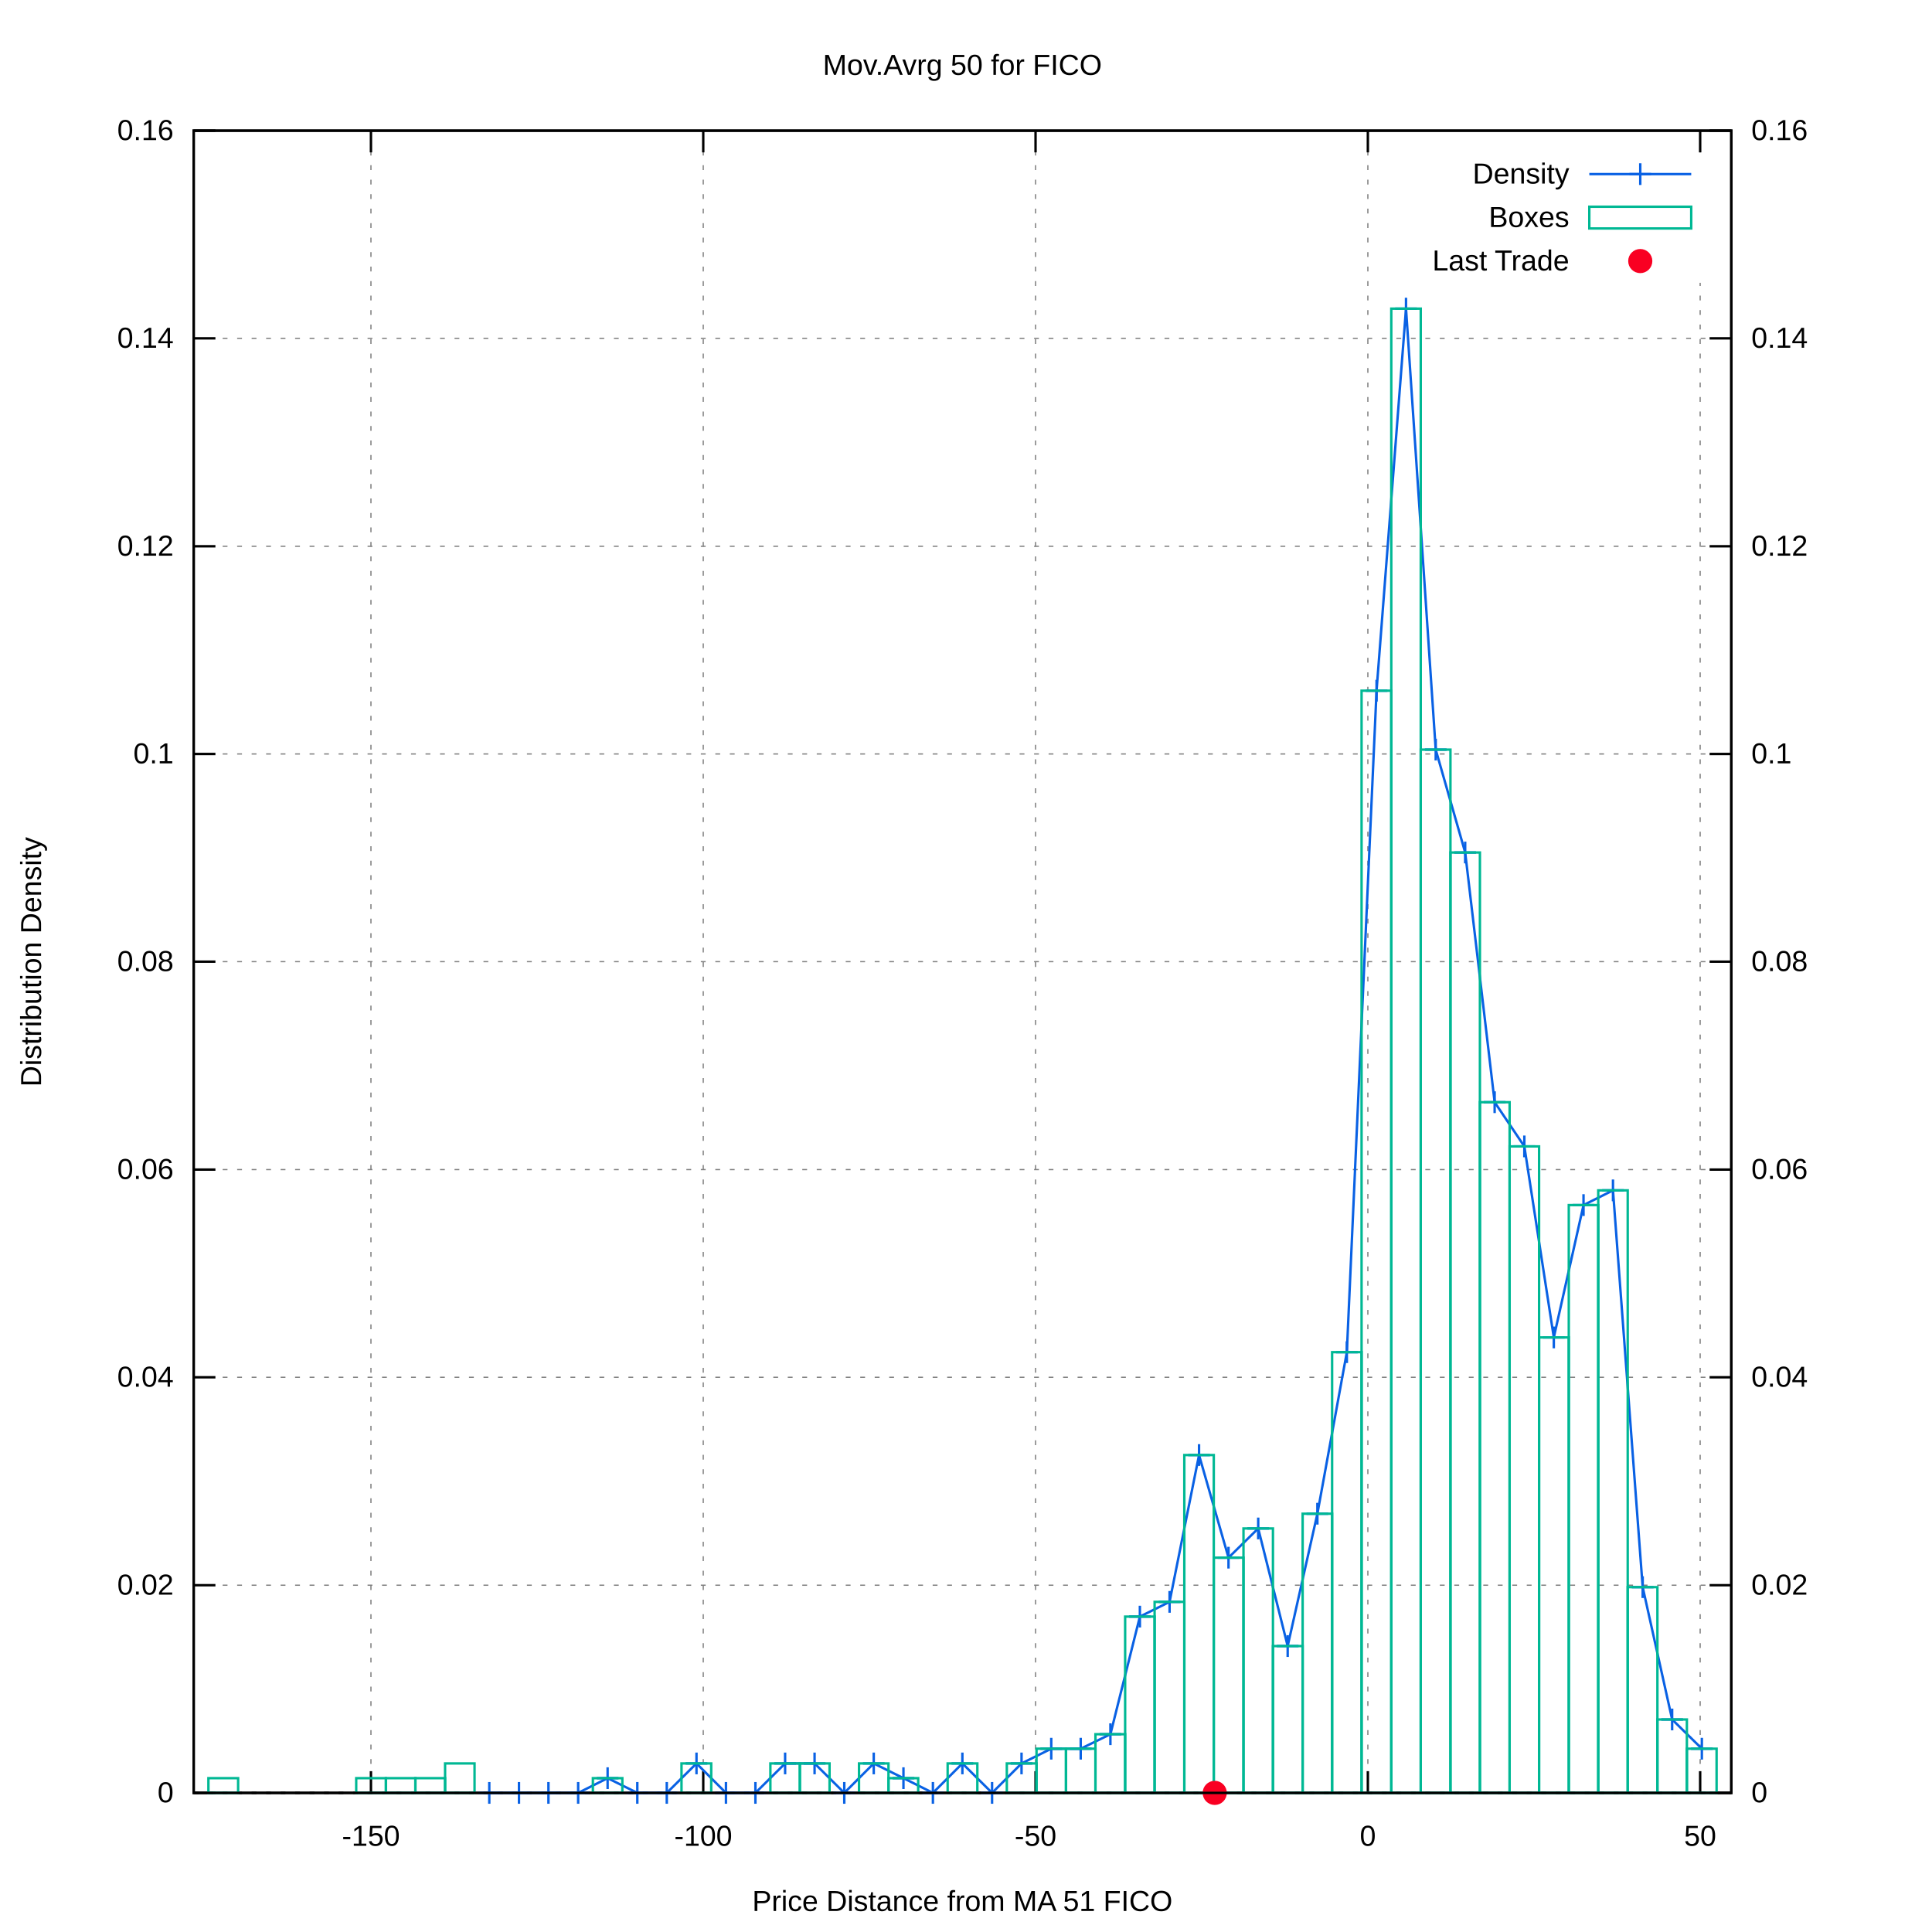
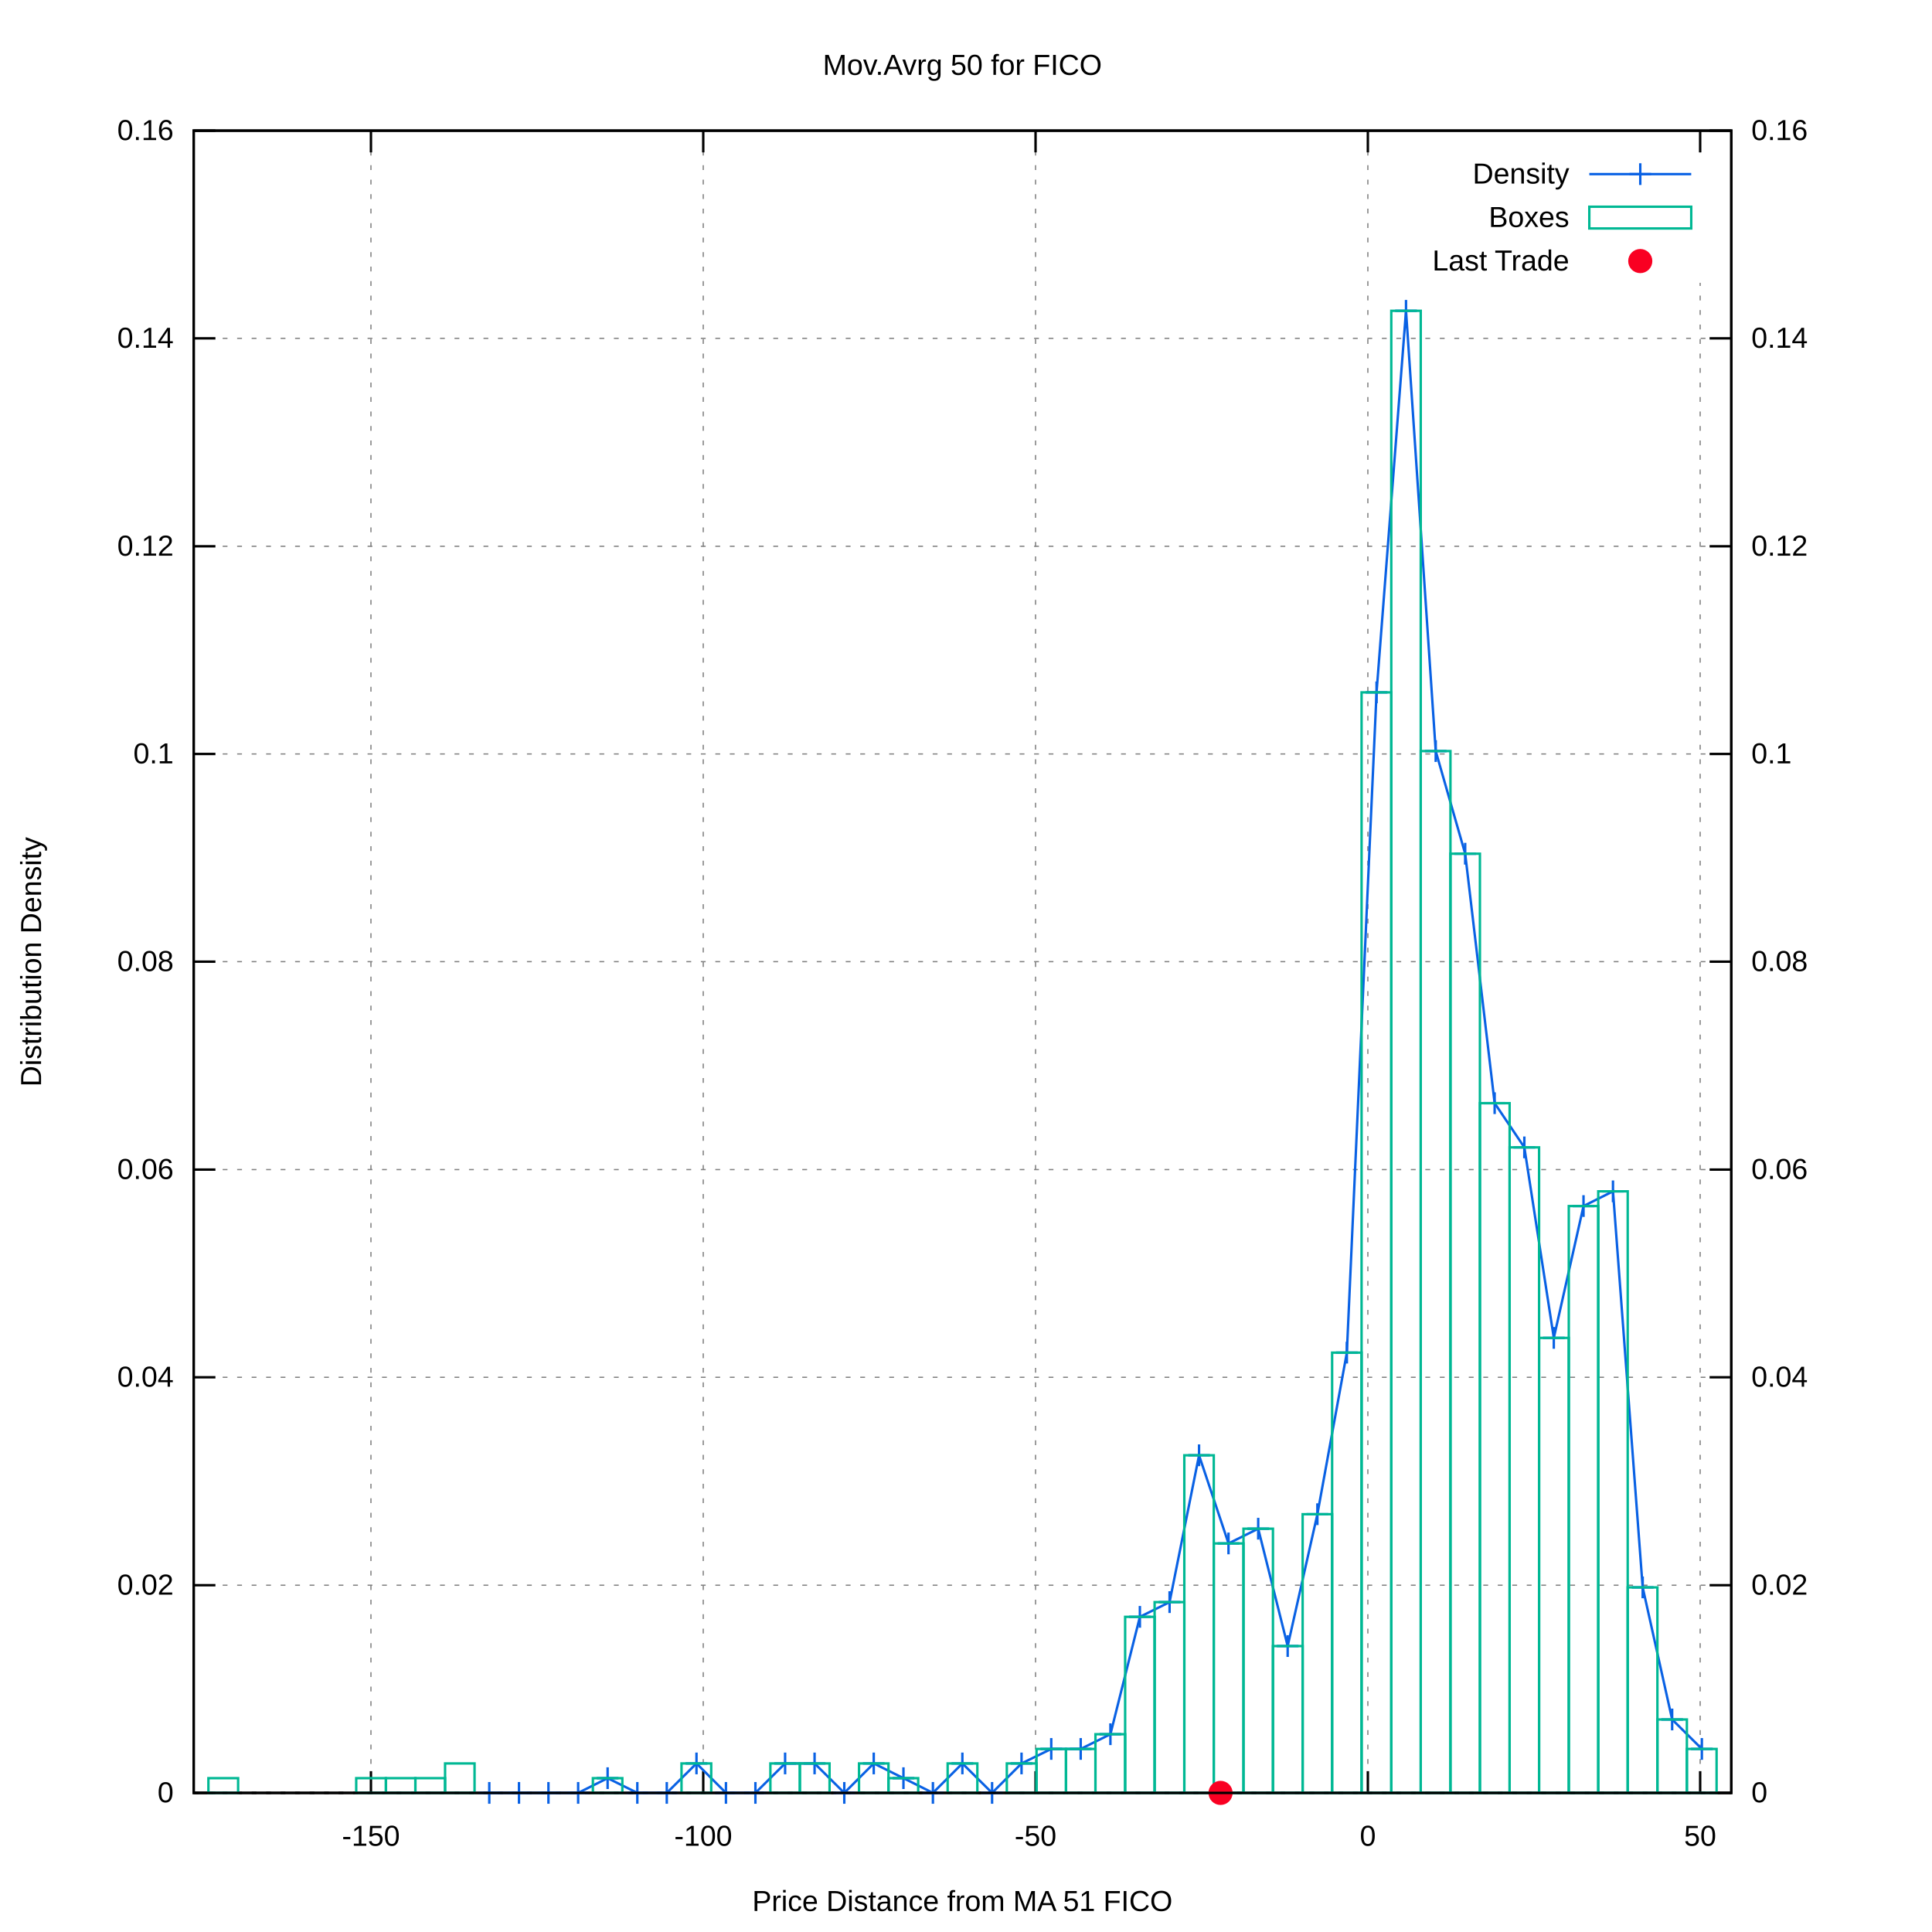
<svg xmlns="http://www.w3.org/2000/svg" xmlns:xlink="http://www.w3.org/1999/xlink" viewBox="0 0 800 800">
  <g id="gnuplot_canvas">
    <rect x="0" y="0" width="800" height="800" fill="#ffffff" />
    <defs>
      <circle id="gpDot" r="0.5" stroke-width="0.5" />
      <path id="gpPt0" stroke-width="0.222" stroke="currentColor" d="M-1,0 h2 M0,-1 v2" />
      <path id="gpPt1" stroke-width="0.222" stroke="currentColor" d="M-1,-1 L1,1 M1,-1 L-1,1" />
      <path id="gpPt2" stroke-width="0.222" stroke="currentColor" d="M-1,0 L1,0 M0,-1 L0,1 M-1,-1 L1,1 M-1,1 L1,-1" />
      <rect id="gpPt3" stroke-width="0.222" stroke="currentColor" x="-1" y="-1" width="2" height="2" />
      <rect id="gpPt4" stroke-width="0.222" stroke="currentColor" fill="currentColor" x="-1" y="-1" width="2" height="2" />
      <circle id="gpPt5" stroke-width="0.222" stroke="currentColor" cx="0" cy="0" r="1" />
      <use xlink:href="#gpPt5" id="gpPt6" fill="currentColor" stroke="none" />
      <path id="gpPt7" stroke-width="0.222" stroke="currentColor" d="M0,-1.33 L-1.33,0.67 L1.33,0.67 z" />
      <use xlink:href="#gpPt7" id="gpPt8" fill="currentColor" stroke="none" />
      <use xlink:href="#gpPt7" id="gpPt9" stroke="currentColor" transform="rotate(180)" />
      <use xlink:href="#gpPt9" id="gpPt10" fill="currentColor" stroke="none" />
      <use xlink:href="#gpPt3" id="gpPt11" stroke="currentColor" transform="rotate(45)" />
      <use xlink:href="#gpPt11" id="gpPt12" fill="currentColor" stroke="none" />
      <path id="gpPt13" stroke-width="0.222" stroke="currentColor" d="M0,1.330 L1.265,0.411 L0.782,-1.067 L-0.782,-1.076 L-1.265,0.411 z" />
      <use xlink:href="#gpPt13" id="gpPt14" fill="currentColor" stroke="none" />
      <filter id="textbox" filterUnits="objectBoundingBox" x="0" y="0" height="1" width="1">
        <feFlood flood-color="#FFFFFF" flood-opacity="1" result="bgnd" />
        <feComposite in="SourceGraphic" in2="bgnd" operator="atop" />
      </filter>
      <filter id="greybox" filterUnits="objectBoundingBox" x="0" y="0" height="1" width="1">
        <feFlood flood-color="lightgrey" flood-opacity="1" result="grey" />
        <feComposite in="SourceGraphic" in2="grey" operator="atop" />
      </filter>
    </defs>
    <g fill="none" color="#FFFFFF" stroke="black" stroke-width="1.00" stroke-linecap="butt" stroke-linejoin="miter">
</g>
    <g fill="none" color="black" stroke="currentColor" stroke-width="1.00" stroke-linecap="butt" stroke-linejoin="miter">
</g>
    <g fill="none" color="black" stroke="black" stroke-width="0.50" stroke-linecap="butt" stroke-linejoin="miter">
</g>
    <g fill="none" color="gray" stroke="currentColor" stroke-width="0.50" stroke-linecap="butt" stroke-linejoin="miter">
      <path stroke="gray" stroke-dasharray="2,4" class="gridline" d="M80.2,742.4 L716.9,742.4  " />
    </g>
    <g fill="none" color="gray" stroke="gray" stroke-width="1.00" stroke-linecap="butt" stroke-linejoin="miter">
</g>
    <g fill="none" color="black" stroke="currentColor" stroke-width="1.00" stroke-linecap="butt" stroke-linejoin="miter">
      <path stroke="black" d="M80.2,742.4 L89.2,742.4  " />
      <g transform="translate(71.9,746.3)" stroke="none" fill="black" font-family="arial" font-size="12.00" text-anchor="end">
        <text>
          <tspan font-family="arial"> 0</tspan>
        </text>
      </g>
    </g>
    <g fill="none" color="black" stroke="currentColor" stroke-width="1.00" stroke-linecap="butt" stroke-linejoin="miter">
</g>
    <g fill="none" color="black" stroke="black" stroke-width="0.50" stroke-linecap="butt" stroke-linejoin="miter">
</g>
    <g fill="none" color="gray" stroke="currentColor" stroke-width="0.50" stroke-linecap="butt" stroke-linejoin="miter">
      <path stroke="gray" stroke-dasharray="2,4" class="gridline" d="M80.2,656.4 L716.9,656.4  " />
    </g>
    <g fill="none" color="gray" stroke="gray" stroke-width="1.00" stroke-linecap="butt" stroke-linejoin="miter">
</g>
    <g fill="none" color="black" stroke="currentColor" stroke-width="1.00" stroke-linecap="butt" stroke-linejoin="miter">
      <path stroke="black" d="M80.2,656.4 L89.2,656.4  " />
      <g transform="translate(71.9,660.3)" stroke="none" fill="black" font-family="arial" font-size="12.00" text-anchor="end">
        <text>
          <tspan font-family="arial"> 0.02</tspan>
        </text>
      </g>
    </g>
    <g fill="none" color="black" stroke="currentColor" stroke-width="1.00" stroke-linecap="butt" stroke-linejoin="miter">
</g>
    <g fill="none" color="black" stroke="black" stroke-width="0.50" stroke-linecap="butt" stroke-linejoin="miter">
</g>
    <g fill="none" color="gray" stroke="currentColor" stroke-width="0.50" stroke-linecap="butt" stroke-linejoin="miter">
      <path stroke="gray" stroke-dasharray="2,4" class="gridline" d="M80.2,570.3 L716.9,570.3  " />
    </g>
    <g fill="none" color="gray" stroke="gray" stroke-width="1.00" stroke-linecap="butt" stroke-linejoin="miter">
</g>
    <g fill="none" color="black" stroke="currentColor" stroke-width="1.00" stroke-linecap="butt" stroke-linejoin="miter">
      <path stroke="black" d="M80.2,570.3 L89.2,570.3  " />
      <g transform="translate(71.9,574.2)" stroke="none" fill="black" font-family="arial" font-size="12.00" text-anchor="end">
        <text>
          <tspan font-family="arial"> 0.04</tspan>
        </text>
      </g>
    </g>
    <g fill="none" color="black" stroke="currentColor" stroke-width="1.00" stroke-linecap="butt" stroke-linejoin="miter">
</g>
    <g fill="none" color="black" stroke="black" stroke-width="0.50" stroke-linecap="butt" stroke-linejoin="miter">
</g>
    <g fill="none" color="gray" stroke="currentColor" stroke-width="0.50" stroke-linecap="butt" stroke-linejoin="miter">
      <path stroke="gray" stroke-dasharray="2,4" class="gridline" d="M80.2,484.3 L716.9,484.3  " />
    </g>
    <g fill="none" color="gray" stroke="gray" stroke-width="1.00" stroke-linecap="butt" stroke-linejoin="miter">
</g>
    <g fill="none" color="black" stroke="currentColor" stroke-width="1.00" stroke-linecap="butt" stroke-linejoin="miter">
      <path stroke="black" d="M80.2,484.3 L89.2,484.3  " />
      <g transform="translate(71.9,488.2)" stroke="none" fill="black" font-family="arial" font-size="12.00" text-anchor="end">
        <text>
          <tspan font-family="arial"> 0.06</tspan>
        </text>
      </g>
    </g>
    <g fill="none" color="black" stroke="currentColor" stroke-width="1.00" stroke-linecap="butt" stroke-linejoin="miter">
</g>
    <g fill="none" color="black" stroke="black" stroke-width="0.50" stroke-linecap="butt" stroke-linejoin="miter">
</g>
    <g fill="none" color="gray" stroke="currentColor" stroke-width="0.50" stroke-linecap="butt" stroke-linejoin="miter">
      <path stroke="gray" stroke-dasharray="2,4" class="gridline" d="M80.2,398.2 L716.9,398.2  " />
    </g>
    <g fill="none" color="gray" stroke="gray" stroke-width="1.00" stroke-linecap="butt" stroke-linejoin="miter">
</g>
    <g fill="none" color="black" stroke="currentColor" stroke-width="1.00" stroke-linecap="butt" stroke-linejoin="miter">
      <path stroke="black" d="M80.2,398.2 L89.2,398.2  " />
      <g transform="translate(71.9,402.1)" stroke="none" fill="black" font-family="arial" font-size="12.00" text-anchor="end">
        <text>
          <tspan font-family="arial"> 0.08</tspan>
        </text>
      </g>
    </g>
    <g fill="none" color="black" stroke="currentColor" stroke-width="1.00" stroke-linecap="butt" stroke-linejoin="miter">
</g>
    <g fill="none" color="black" stroke="black" stroke-width="0.50" stroke-linecap="butt" stroke-linejoin="miter">
</g>
    <g fill="none" color="gray" stroke="currentColor" stroke-width="0.50" stroke-linecap="butt" stroke-linejoin="miter">
      <path stroke="gray" stroke-dasharray="2,4" class="gridline" d="M80.2,312.2 L716.9,312.2  " />
    </g>
    <g fill="none" color="gray" stroke="gray" stroke-width="1.00" stroke-linecap="butt" stroke-linejoin="miter">
</g>
    <g fill="none" color="black" stroke="currentColor" stroke-width="1.00" stroke-linecap="butt" stroke-linejoin="miter">
      <path stroke="black" d="M80.2,312.2 L89.2,312.2  " />
      <g transform="translate(71.9,316.1)" stroke="none" fill="black" font-family="arial" font-size="12.00" text-anchor="end">
        <text>
          <tspan font-family="arial"> 0.1</tspan>
        </text>
      </g>
    </g>
    <g fill="none" color="black" stroke="currentColor" stroke-width="1.00" stroke-linecap="butt" stroke-linejoin="miter">
</g>
    <g fill="none" color="black" stroke="black" stroke-width="0.50" stroke-linecap="butt" stroke-linejoin="miter">
</g>
    <g fill="none" color="gray" stroke="currentColor" stroke-width="0.50" stroke-linecap="butt" stroke-linejoin="miter">
      <path stroke="gray" stroke-dasharray="2,4" class="gridline" d="M80.2,226.2 L716.9,226.2  " />
    </g>
    <g fill="none" color="gray" stroke="gray" stroke-width="1.00" stroke-linecap="butt" stroke-linejoin="miter">
</g>
    <g fill="none" color="black" stroke="currentColor" stroke-width="1.00" stroke-linecap="butt" stroke-linejoin="miter">
      <path stroke="black" d="M80.2,226.2 L89.2,226.2  " />
      <g transform="translate(71.9,230.1)" stroke="none" fill="black" font-family="arial" font-size="12.00" text-anchor="end">
        <text>
          <tspan font-family="arial"> 0.12</tspan>
        </text>
      </g>
    </g>
    <g fill="none" color="black" stroke="currentColor" stroke-width="1.00" stroke-linecap="butt" stroke-linejoin="miter">
</g>
    <g fill="none" color="black" stroke="black" stroke-width="0.50" stroke-linecap="butt" stroke-linejoin="miter">
</g>
    <g fill="none" color="gray" stroke="currentColor" stroke-width="0.50" stroke-linecap="butt" stroke-linejoin="miter">
      <path stroke="gray" stroke-dasharray="2,4" class="gridline" d="M80.2,140.1 L716.9,140.1  " />
    </g>
    <g fill="none" color="gray" stroke="gray" stroke-width="1.00" stroke-linecap="butt" stroke-linejoin="miter">
</g>
    <g fill="none" color="black" stroke="currentColor" stroke-width="1.00" stroke-linecap="butt" stroke-linejoin="miter">
      <path stroke="black" d="M80.2,140.1 L89.2,140.1  " />
      <g transform="translate(71.9,144.0)" stroke="none" fill="black" font-family="arial" font-size="12.00" text-anchor="end">
        <text>
          <tspan font-family="arial"> 0.14</tspan>
        </text>
      </g>
    </g>
    <g fill="none" color="black" stroke="currentColor" stroke-width="1.00" stroke-linecap="butt" stroke-linejoin="miter">
</g>
    <g fill="none" color="black" stroke="black" stroke-width="0.50" stroke-linecap="butt" stroke-linejoin="miter">
</g>
    <g fill="none" color="gray" stroke="currentColor" stroke-width="0.50" stroke-linecap="butt" stroke-linejoin="miter">
      <path stroke="gray" stroke-dasharray="2,4" class="gridline" d="M80.2,54.1 L716.9,54.1  " />
    </g>
    <g fill="none" color="gray" stroke="gray" stroke-width="1.00" stroke-linecap="butt" stroke-linejoin="miter">
</g>
    <g fill="none" color="black" stroke="currentColor" stroke-width="1.00" stroke-linecap="butt" stroke-linejoin="miter">
      <path stroke="black" d="M80.2,54.1 L89.2,54.1  " />
      <g transform="translate(71.9,58.0)" stroke="none" fill="black" font-family="arial" font-size="12.00" text-anchor="end">
        <text>
          <tspan font-family="arial"> 0.16</tspan>
        </text>
      </g>
    </g>
    <g fill="none" color="black" stroke="currentColor" stroke-width="1.00" stroke-linecap="butt" stroke-linejoin="miter">
</g>
    <g fill="none" color="black" stroke="black" stroke-width="0.50" stroke-linecap="butt" stroke-linejoin="miter">
</g>
    <g fill="none" color="gray" stroke="currentColor" stroke-width="0.50" stroke-linecap="butt" stroke-linejoin="miter">
      <path stroke="gray" stroke-dasharray="2,4" class="gridline" d="M153.6,742.4 L153.6,54.1  " />
    </g>
    <g fill="none" color="gray" stroke="gray" stroke-width="1.00" stroke-linecap="butt" stroke-linejoin="miter">
</g>
    <g fill="none" color="black" stroke="currentColor" stroke-width="1.00" stroke-linecap="butt" stroke-linejoin="miter">
      <path stroke="black" d="M153.6,742.4 L153.6,733.4 M153.6,54.1 L153.6,63.1  " />
      <g transform="translate(153.6,764.3)" stroke="none" fill="black" font-family="arial" font-size="12.00" text-anchor="middle">
        <text>
          <tspan font-family="arial">-150</tspan>
        </text>
      </g>
    </g>
    <g fill="none" color="black" stroke="currentColor" stroke-width="1.00" stroke-linecap="butt" stroke-linejoin="miter">
</g>
    <g fill="none" color="black" stroke="black" stroke-width="0.50" stroke-linecap="butt" stroke-linejoin="miter">
</g>
    <g fill="none" color="gray" stroke="currentColor" stroke-width="0.50" stroke-linecap="butt" stroke-linejoin="miter">
      <path stroke="gray" stroke-dasharray="2,4" class="gridline" d="M291.2,742.4 L291.2,54.1  " />
    </g>
    <g fill="none" color="gray" stroke="gray" stroke-width="1.00" stroke-linecap="butt" stroke-linejoin="miter">
</g>
    <g fill="none" color="black" stroke="currentColor" stroke-width="1.00" stroke-linecap="butt" stroke-linejoin="miter">
      <path stroke="black" d="M291.2,742.4 L291.2,733.4 M291.2,54.1 L291.2,63.1  " />
      <g transform="translate(291.2,764.3)" stroke="none" fill="black" font-family="arial" font-size="12.00" text-anchor="middle">
        <text>
          <tspan font-family="arial">-100</tspan>
        </text>
      </g>
    </g>
    <g fill="none" color="black" stroke="currentColor" stroke-width="1.00" stroke-linecap="butt" stroke-linejoin="miter">
</g>
    <g fill="none" color="black" stroke="black" stroke-width="0.50" stroke-linecap="butt" stroke-linejoin="miter">
</g>
    <g fill="none" color="gray" stroke="currentColor" stroke-width="0.50" stroke-linecap="butt" stroke-linejoin="miter">
      <path stroke="gray" stroke-dasharray="2,4" class="gridline" d="M428.8,742.4 L428.8,54.1  " />
    </g>
    <g fill="none" color="gray" stroke="gray" stroke-width="1.00" stroke-linecap="butt" stroke-linejoin="miter">
</g>
    <g fill="none" color="black" stroke="currentColor" stroke-width="1.00" stroke-linecap="butt" stroke-linejoin="miter">
      <path stroke="black" d="M428.8,742.4 L428.8,733.4 M428.8,54.1 L428.8,63.1  " />
      <g transform="translate(428.8,764.3)" stroke="none" fill="black" font-family="arial" font-size="12.00" text-anchor="middle">
        <text>
          <tspan font-family="arial">-50</tspan>
        </text>
      </g>
    </g>
    <g fill="none" color="black" stroke="currentColor" stroke-width="1.00" stroke-linecap="butt" stroke-linejoin="miter">
</g>
    <g fill="none" color="black" stroke="black" stroke-width="0.50" stroke-linecap="butt" stroke-linejoin="miter">
</g>
    <g fill="none" color="gray" stroke="currentColor" stroke-width="0.50" stroke-linecap="butt" stroke-linejoin="miter">
      <path stroke="gray" stroke-dasharray="2,4" class="gridline" d="M566.4,742.4 L566.4,54.1  " />
    </g>
    <g fill="none" color="gray" stroke="gray" stroke-width="1.00" stroke-linecap="butt" stroke-linejoin="miter">
</g>
    <g fill="none" color="black" stroke="currentColor" stroke-width="1.00" stroke-linecap="butt" stroke-linejoin="miter">
      <path stroke="black" d="M566.4,742.4 L566.4,733.4 M566.4,54.1 L566.4,63.1  " />
      <g transform="translate(566.4,764.3)" stroke="none" fill="black" font-family="arial" font-size="12.00" text-anchor="middle">
        <text>
          <tspan font-family="arial"> 0</tspan>
        </text>
      </g>
    </g>
    <g fill="none" color="black" stroke="currentColor" stroke-width="1.00" stroke-linecap="butt" stroke-linejoin="miter">
</g>
    <g fill="none" color="black" stroke="black" stroke-width="0.50" stroke-linecap="butt" stroke-linejoin="miter">
</g>
    <g fill="none" color="gray" stroke="currentColor" stroke-width="0.50" stroke-linecap="butt" stroke-linejoin="miter">
      <path stroke="gray" stroke-dasharray="2,4" class="gridline" d="M704.0,742.4 L704.0,117.1 M704.0,63.1 L704.0,54.1  " />
    </g>
    <g fill="none" color="gray" stroke="gray" stroke-width="1.00" stroke-linecap="butt" stroke-linejoin="miter">
</g>
    <g fill="none" color="black" stroke="currentColor" stroke-width="1.00" stroke-linecap="butt" stroke-linejoin="miter">
      <path stroke="black" d="M704.0,742.4 L704.0,733.4 M704.0,54.1 L704.0,63.1  " />
      <g transform="translate(704.0,764.3)" stroke="none" fill="black" font-family="arial" font-size="12.00" text-anchor="middle">
        <text>
          <tspan font-family="arial"> 50</tspan>
        </text>
      </g>
    </g>
    <g fill="none" color="black" stroke="currentColor" stroke-width="1.00" stroke-linecap="butt" stroke-linejoin="miter">
      <path stroke="black" d="M716.9,742.4 L707.9,742.4  " />
      <g transform="translate(725.2,746.3)" stroke="none" fill="black" font-family="arial" font-size="12.00" text-anchor="start">
        <text>
          <tspan font-family="arial"> 0</tspan>
        </text>
      </g>
    </g>
    <g fill="none" color="black" stroke="currentColor" stroke-width="1.00" stroke-linecap="butt" stroke-linejoin="miter">
      <path stroke="black" d="M716.9,656.4 L707.9,656.4  " />
      <g transform="translate(725.2,660.3)" stroke="none" fill="black" font-family="arial" font-size="12.00" text-anchor="start">
        <text>
          <tspan font-family="arial"> 0.02</tspan>
        </text>
      </g>
    </g>
    <g fill="none" color="black" stroke="currentColor" stroke-width="1.00" stroke-linecap="butt" stroke-linejoin="miter">
      <path stroke="black" d="M716.9,570.3 L707.9,570.3  " />
      <g transform="translate(725.2,574.2)" stroke="none" fill="black" font-family="arial" font-size="12.00" text-anchor="start">
        <text>
          <tspan font-family="arial"> 0.04</tspan>
        </text>
      </g>
    </g>
    <g fill="none" color="black" stroke="currentColor" stroke-width="1.00" stroke-linecap="butt" stroke-linejoin="miter">
      <path stroke="black" d="M716.9,484.3 L707.9,484.3  " />
      <g transform="translate(725.2,488.2)" stroke="none" fill="black" font-family="arial" font-size="12.00" text-anchor="start">
        <text>
          <tspan font-family="arial"> 0.06</tspan>
        </text>
      </g>
    </g>
    <g fill="none" color="black" stroke="currentColor" stroke-width="1.00" stroke-linecap="butt" stroke-linejoin="miter">
      <path stroke="black" d="M716.9,398.2 L707.9,398.2  " />
      <g transform="translate(725.2,402.1)" stroke="none" fill="black" font-family="arial" font-size="12.00" text-anchor="start">
        <text>
          <tspan font-family="arial"> 0.08</tspan>
        </text>
      </g>
    </g>
    <g fill="none" color="black" stroke="currentColor" stroke-width="1.00" stroke-linecap="butt" stroke-linejoin="miter">
      <path stroke="black" d="M716.9,312.2 L707.9,312.2  " />
      <g transform="translate(725.2,316.1)" stroke="none" fill="black" font-family="arial" font-size="12.00" text-anchor="start">
        <text>
          <tspan font-family="arial"> 0.1</tspan>
        </text>
      </g>
    </g>
    <g fill="none" color="black" stroke="currentColor" stroke-width="1.00" stroke-linecap="butt" stroke-linejoin="miter">
      <path stroke="black" d="M716.9,226.2 L707.9,226.2  " />
      <g transform="translate(725.2,230.1)" stroke="none" fill="black" font-family="arial" font-size="12.00" text-anchor="start">
        <text>
          <tspan font-family="arial"> 0.12</tspan>
        </text>
      </g>
    </g>
    <g fill="none" color="black" stroke="currentColor" stroke-width="1.00" stroke-linecap="butt" stroke-linejoin="miter">
      <path stroke="black" d="M716.9,140.1 L707.9,140.1  " />
      <g transform="translate(725.2,144.0)" stroke="none" fill="black" font-family="arial" font-size="12.00" text-anchor="start">
        <text>
          <tspan font-family="arial"> 0.14</tspan>
        </text>
      </g>
    </g>
    <g fill="none" color="black" stroke="currentColor" stroke-width="1.00" stroke-linecap="butt" stroke-linejoin="miter">
      <path stroke="black" d="M716.9,54.1 L707.9,54.1  " />
      <g transform="translate(725.2,58.0)" stroke="none" fill="black" font-family="arial" font-size="12.00" text-anchor="start">
        <text>
          <tspan font-family="arial"> 0.16</tspan>
        </text>
      </g>
    </g>
    <g fill="none" color="black" stroke="currentColor" stroke-width="1.00" stroke-linecap="butt" stroke-linejoin="miter">
</g>
    <g fill="none" color="gray" stroke="currentColor" stroke-width="1.00" stroke-linecap="butt" stroke-linejoin="miter">
      <path stroke="black" stroke-dasharray="2,4" d="M80.2,742.4 L716.9,742.4  " />
    </g>
    <g fill="none" color="black" stroke="currentColor" stroke-width="1.00" stroke-linecap="butt" stroke-linejoin="miter">
      <path stroke="black" d="M80.2,54.1 L80.2,742.4 L716.9,742.4 L716.9,54.1 L80.2,54.1 Z  " />
    </g>
    <g fill="none" color="black" stroke="currentColor" stroke-width="1.00" stroke-linecap="butt" stroke-linejoin="miter">
      <g transform="translate(17.0,398.3) rotate(270)" stroke="none" fill="black" font-family="arial" font-size="12.00" text-anchor="middle">
        <text>
          <tspan font-family="arial">Distribution Density</tspan>
        </text>
      </g>
    </g>
    <g fill="none" color="black" stroke="currentColor" stroke-width="1.00" stroke-linecap="butt" stroke-linejoin="miter">
      <g transform="translate(398.5,791.3)" stroke="none" fill="black" font-family="arial" font-size="12.00" text-anchor="middle">
        <text>
          <tspan font-family="arial">Price Distance from MA 51 FICO</tspan>
        </text>
      </g>
    </g>
    <g fill="none" color="black" stroke="currentColor" stroke-width="1.00" stroke-linecap="butt" stroke-linejoin="miter">
      <g transform="translate(398.5,31.0)" stroke="none" fill="black" font-family="arial" font-size="12.00" text-anchor="middle">
        <text>
          <tspan font-family="arial">Mov.Avrg 50 for FICO </tspan>
        </text>
      </g>
    </g>
    <g id="gnuplot_plot_1">
      <g fill="none" color="black" stroke="currentColor" stroke-width="1.00" stroke-linecap="butt" stroke-linejoin="miter">
        <g transform="translate(649.8,76.0)" stroke="none" fill="black" font-family="arial" font-size="12.00" text-anchor="end">
          <text>
            <tspan font-family="arial">Density</tspan>
          </text>
        </g>
      </g>
      <g fill="none" color="black" stroke="currentColor" stroke-width="1.00" stroke-linecap="butt" stroke-linejoin="miter">
-         <path stroke="rgb(  9,  97, 228)" d="M658.1,72.1 L700.3,72.1 M202.6,742.4 L214.9,742.4 L227.1,742.4 L239.4,742.4 L251.6,736.3 L263.9,742.4   L276.1,742.4 L288.4,730.2 L300.6,742.4 L312.8,742.4 L325.1,730.2 L337.3,730.2 L349.6,742.4 L361.8,730.2   L374.1,736.3 L386.3,742.4 L398.5,730.2 L410.8,742.4 L423.0,730.2 L435.3,724.1 L447.5,724.1 L459.8,718.1   L472.0,669.4 L484.3,663.3 L496.5,602.5 L508.7,645.0 L521.0,632.9 L533.2,681.6 L545.5,626.8 L557.7,559.9   L570.0,286.0 L582.2,127.8 L594.5,310.4 L606.7,353.0 L618.9,456.4 L631.2,474.7 L643.4,553.8 L655.7,499.0   L667.9,492.9 L680.2,657.2 L692.4,712.0 L704.7,724.1  " />
+         <path stroke="rgb(  9,  97, 228)" d="M658.1,72.1 L700.3,72.1 M202.6,742.4 L214.9,742.4 L227.1,742.4 L239.4,742.4 L251.6,736.3 L263.9,742.4   L276.1,742.4 L288.4,730.2 L300.6,742.4 L312.8,742.4 L325.1,730.2 L337.3,730.2 L349.6,742.4 L361.8,730.2   L374.1,736.3 L386.3,742.4 L398.5,730.2 L410.8,742.4 L423.0,730.2 L435.3,724.2 L447.5,724.2 L459.8,718.1   L472.0,669.5 L484.3,663.4 L496.5,602.6 L508.7,639.1 L521.0,633.0 L533.2,681.6 L545.5,627.0 L557.7,560.1   L570.0,286.7 L582.2,128.7 L594.5,311.0 L606.7,353.5 L618.9,456.8 L631.2,475.1 L643.4,554.0 L655.7,499.4   L667.9,493.3 L680.2,657.3 L692.4,712.0 L704.7,724.2  " />
        <use xlink:href="#gpPt0" transform="translate(202.6,742.4) scale(4.50)" color="rgb(  9,  97, 228)" />
        <use xlink:href="#gpPt0" transform="translate(214.9,742.4) scale(4.50)" color="rgb(  9,  97, 228)" />
        <use xlink:href="#gpPt0" transform="translate(227.1,742.4) scale(4.50)" color="rgb(  9,  97, 228)" />
        <use xlink:href="#gpPt0" transform="translate(239.4,742.4) scale(4.50)" color="rgb(  9,  97, 228)" />
        <use xlink:href="#gpPt0" transform="translate(251.6,736.3) scale(4.50)" color="rgb(  9,  97, 228)" />
        <use xlink:href="#gpPt0" transform="translate(263.9,742.4) scale(4.50)" color="rgb(  9,  97, 228)" />
        <use xlink:href="#gpPt0" transform="translate(276.1,742.4) scale(4.50)" color="rgb(  9,  97, 228)" />
        <use xlink:href="#gpPt0" transform="translate(288.4,730.2) scale(4.50)" color="rgb(  9,  97, 228)" />
        <use xlink:href="#gpPt0" transform="translate(300.6,742.4) scale(4.50)" color="rgb(  9,  97, 228)" />
        <use xlink:href="#gpPt0" transform="translate(312.8,742.4) scale(4.50)" color="rgb(  9,  97, 228)" />
        <use xlink:href="#gpPt0" transform="translate(325.1,730.2) scale(4.50)" color="rgb(  9,  97, 228)" />
        <use xlink:href="#gpPt0" transform="translate(337.3,730.2) scale(4.50)" color="rgb(  9,  97, 228)" />
        <use xlink:href="#gpPt0" transform="translate(349.6,742.4) scale(4.50)" color="rgb(  9,  97, 228)" />
        <use xlink:href="#gpPt0" transform="translate(361.8,730.2) scale(4.50)" color="rgb(  9,  97, 228)" />
        <use xlink:href="#gpPt0" transform="translate(374.1,736.3) scale(4.50)" color="rgb(  9,  97, 228)" />
        <use xlink:href="#gpPt0" transform="translate(386.3,742.4) scale(4.50)" color="rgb(  9,  97, 228)" />
        <use xlink:href="#gpPt0" transform="translate(398.5,730.2) scale(4.50)" color="rgb(  9,  97, 228)" />
        <use xlink:href="#gpPt0" transform="translate(410.8,742.4) scale(4.50)" color="rgb(  9,  97, 228)" />
        <use xlink:href="#gpPt0" transform="translate(423.0,730.2) scale(4.50)" color="rgb(  9,  97, 228)" />
-         <use xlink:href="#gpPt0" transform="translate(435.3,724.1) scale(4.50)" color="rgb(  9,  97, 228)" />
-         <use xlink:href="#gpPt0" transform="translate(447.5,724.1) scale(4.50)" color="rgb(  9,  97, 228)" />
+         <use xlink:href="#gpPt0" transform="translate(435.3,724.2) scale(4.50)" color="rgb(  9,  97, 228)" />
+         <use xlink:href="#gpPt0" transform="translate(447.5,724.2) scale(4.50)" color="rgb(  9,  97, 228)" />
        <use xlink:href="#gpPt0" transform="translate(459.8,718.1) scale(4.50)" color="rgb(  9,  97, 228)" />
-         <use xlink:href="#gpPt0" transform="translate(472.0,669.4) scale(4.50)" color="rgb(  9,  97, 228)" />
-         <use xlink:href="#gpPt0" transform="translate(484.3,663.3) scale(4.50)" color="rgb(  9,  97, 228)" />
-         <use xlink:href="#gpPt0" transform="translate(496.5,602.5) scale(4.50)" color="rgb(  9,  97, 228)" />
-         <use xlink:href="#gpPt0" transform="translate(508.7,645.0) scale(4.50)" color="rgb(  9,  97, 228)" />
-         <use xlink:href="#gpPt0" transform="translate(521.0,632.9) scale(4.50)" color="rgb(  9,  97, 228)" />
+         <use xlink:href="#gpPt0" transform="translate(472.0,669.5) scale(4.50)" color="rgb(  9,  97, 228)" />
+         <use xlink:href="#gpPt0" transform="translate(484.3,663.4) scale(4.50)" color="rgb(  9,  97, 228)" />
+         <use xlink:href="#gpPt0" transform="translate(496.5,602.6) scale(4.50)" color="rgb(  9,  97, 228)" />
+         <use xlink:href="#gpPt0" transform="translate(508.7,639.1) scale(4.50)" color="rgb(  9,  97, 228)" />
+         <use xlink:href="#gpPt0" transform="translate(521.0,633.0) scale(4.50)" color="rgb(  9,  97, 228)" />
        <use xlink:href="#gpPt0" transform="translate(533.2,681.6) scale(4.50)" color="rgb(  9,  97, 228)" />
-         <use xlink:href="#gpPt0" transform="translate(545.5,626.8) scale(4.50)" color="rgb(  9,  97, 228)" />
-         <use xlink:href="#gpPt0" transform="translate(557.7,559.9) scale(4.50)" color="rgb(  9,  97, 228)" />
-         <use xlink:href="#gpPt0" transform="translate(570.0,286.0) scale(4.50)" color="rgb(  9,  97, 228)" />
-         <use xlink:href="#gpPt0" transform="translate(582.2,127.8) scale(4.50)" color="rgb(  9,  97, 228)" />
-         <use xlink:href="#gpPt0" transform="translate(594.5,310.4) scale(4.50)" color="rgb(  9,  97, 228)" />
-         <use xlink:href="#gpPt0" transform="translate(606.7,353.0) scale(4.50)" color="rgb(  9,  97, 228)" />
-         <use xlink:href="#gpPt0" transform="translate(618.9,456.4) scale(4.50)" color="rgb(  9,  97, 228)" />
-         <use xlink:href="#gpPt0" transform="translate(631.2,474.7) scale(4.50)" color="rgb(  9,  97, 228)" />
-         <use xlink:href="#gpPt0" transform="translate(643.4,553.8) scale(4.50)" color="rgb(  9,  97, 228)" />
-         <use xlink:href="#gpPt0" transform="translate(655.7,499.0) scale(4.50)" color="rgb(  9,  97, 228)" />
-         <use xlink:href="#gpPt0" transform="translate(667.9,492.9) scale(4.50)" color="rgb(  9,  97, 228)" />
-         <use xlink:href="#gpPt0" transform="translate(680.2,657.2) scale(4.50)" color="rgb(  9,  97, 228)" />
+         <use xlink:href="#gpPt0" transform="translate(545.5,627.0) scale(4.50)" color="rgb(  9,  97, 228)" />
+         <use xlink:href="#gpPt0" transform="translate(557.7,560.1) scale(4.50)" color="rgb(  9,  97, 228)" />
+         <use xlink:href="#gpPt0" transform="translate(570.0,286.7) scale(4.50)" color="rgb(  9,  97, 228)" />
+         <use xlink:href="#gpPt0" transform="translate(582.2,128.7) scale(4.50)" color="rgb(  9,  97, 228)" />
+         <use xlink:href="#gpPt0" transform="translate(594.5,311.0) scale(4.50)" color="rgb(  9,  97, 228)" />
+         <use xlink:href="#gpPt0" transform="translate(606.7,353.5) scale(4.50)" color="rgb(  9,  97, 228)" />
+         <use xlink:href="#gpPt0" transform="translate(618.9,456.8) scale(4.50)" color="rgb(  9,  97, 228)" />
+         <use xlink:href="#gpPt0" transform="translate(631.2,475.1) scale(4.50)" color="rgb(  9,  97, 228)" />
+         <use xlink:href="#gpPt0" transform="translate(643.4,554.0) scale(4.50)" color="rgb(  9,  97, 228)" />
+         <use xlink:href="#gpPt0" transform="translate(655.7,499.4) scale(4.50)" color="rgb(  9,  97, 228)" />
+         <use xlink:href="#gpPt0" transform="translate(667.9,493.3) scale(4.50)" color="rgb(  9,  97, 228)" />
+         <use xlink:href="#gpPt0" transform="translate(680.2,657.3) scale(4.50)" color="rgb(  9,  97, 228)" />
        <use xlink:href="#gpPt0" transform="translate(692.4,712.0) scale(4.50)" color="rgb(  9,  97, 228)" />
-         <use xlink:href="#gpPt0" transform="translate(704.7,724.1) scale(4.50)" color="rgb(  9,  97, 228)" />
+         <use xlink:href="#gpPt0" transform="translate(704.7,724.2) scale(4.50)" color="rgb(  9,  97, 228)" />
        <use xlink:href="#gpPt0" transform="translate(679.2,72.1) scale(4.50)" color="rgb(  9,  97, 228)" />
      </g>
    </g>
    <g id="gnuplot_plot_2">
      <g fill="none" color="black" stroke="currentColor" stroke-width="1.00" stroke-linecap="butt" stroke-linejoin="miter">
        <g transform="translate(649.8,94.0)" stroke="none" fill="black" font-family="arial" font-size="12.00" text-anchor="end">
          <text>
            <tspan font-family="arial">Boxes</tspan>
          </text>
        </g>
      </g>
      <g fill="none" color="black" stroke="currentColor" stroke-width="1.00" stroke-linecap="butt" stroke-linejoin="miter">
        <path stroke="rgb(  0, 184, 148)" d="M658.1,94.6 L700.3,94.6 L700.3,85.6 L658.1,85.6 L658.1,94.6 Z  " />
        <path stroke="rgb(  0, 184, 148)" d="M86.3,742.4 L86.3,736.3 L98.6,736.3 L98.6,742.4 L86.3,742.4 Z  " />
        <path stroke="rgb(  0, 184, 148)" d="M147.5,742.4 L147.5,736.3 L159.8,736.3 L159.8,742.4 L147.5,742.4 Z  " />
        <path stroke="rgb(  0, 184, 148)" d="M159.8,742.4 L159.8,736.3 L172.0,736.3 L172.0,742.4 L159.8,742.4 Z  " />
        <path stroke="rgb(  0, 184, 148)" d="M172.0,742.4 L172.0,736.3 L184.3,736.3 L184.3,742.4 L172.0,742.4 Z  " />
        <path stroke="rgb(  0, 184, 148)" d="M184.3,742.4 L184.3,730.2 L196.5,730.2 L196.5,742.4 L184.3,742.4 Z  " />
        <path stroke="rgb(  0, 184, 148)" d="M245.5,742.4 L245.5,736.3 L257.7,736.3 L257.7,742.4 L245.5,742.4 Z  " />
        <path stroke="rgb(  0, 184, 148)" d="M282.2,742.4 L282.2,730.2 L294.5,730.2 L294.5,742.4 L282.2,742.4 Z  " />
        <path stroke="rgb(  0, 184, 148)" d="M319.0,742.4 L319.0,730.2 L331.2,730.2 L331.2,742.4 L319.0,742.4 Z  " />
        <path stroke="rgb(  0, 184, 148)" d="M331.2,742.4 L331.2,730.2 L343.5,730.2 L343.5,742.4 L331.2,742.4 Z  " />
        <path stroke="rgb(  0, 184, 148)" d="M355.7,742.4 L355.7,730.2 L367.9,730.2 L367.9,742.4 L355.7,742.4 Z  " />
        <path stroke="rgb(  0, 184, 148)" d="M367.9,742.4 L367.9,736.3 L380.2,736.3 L380.2,742.4 L367.9,742.4 Z  " />
        <path stroke="rgb(  0, 184, 148)" d="M392.4,742.4 L392.4,730.2 L404.7,730.2 L404.7,742.4 L392.4,742.4 Z  " />
        <path stroke="rgb(  0, 184, 148)" d="M416.9,742.4 L416.9,730.2 L429.2,730.2 L429.2,742.4 L416.9,742.4 Z  " />
-         <path stroke="rgb(  0, 184, 148)" d="M429.2,742.4 L429.2,724.1 L441.4,724.1 L441.4,742.4 L429.2,742.4 Z  " />
-         <path stroke="rgb(  0, 184, 148)" d="M441.4,742.4 L441.4,724.1 L453.6,724.1 L453.6,742.4 L441.4,742.4 Z  " />
+         <path stroke="rgb(  0, 184, 148)" d="M429.2,742.4 L429.2,724.2 L441.4,724.2 L441.4,742.4 L429.2,742.4 Z  " />
+         <path stroke="rgb(  0, 184, 148)" d="M441.4,742.4 L441.4,724.2 L453.6,724.2 L453.6,742.4 L441.4,742.4 Z  " />
        <path stroke="rgb(  0, 184, 148)" d="M453.6,742.4 L453.6,718.1 L465.9,718.1 L465.9,742.4 L453.6,742.4 Z  " />
-         <path stroke="rgb(  0, 184, 148)" d="M465.9,742.4 L465.9,669.4 L478.1,669.4 L478.1,742.4 L465.9,742.4 Z  " />
-         <path stroke="rgb(  0, 184, 148)" d="M478.1,742.4 L478.1,663.3 L490.4,663.3 L490.4,742.4 L478.1,742.4 Z  " />
-         <path stroke="rgb(  0, 184, 148)" d="M490.4,742.4 L490.4,602.5 L502.6,602.5 L502.6,742.4 L490.4,742.4 Z  " />
-         <path stroke="rgb(  0, 184, 148)" d="M502.6,742.4 L502.6,645.0 L514.9,645.0 L514.9,742.4 L502.6,742.4 Z  " />
-         <path stroke="rgb(  0, 184, 148)" d="M514.9,742.4 L514.9,632.9 L527.1,632.9 L527.1,742.4 L514.9,742.4 Z  " />
+         <path stroke="rgb(  0, 184, 148)" d="M465.9,742.4 L465.9,669.5 L478.1,669.5 L478.1,742.4 L465.9,742.4 Z  " />
+         <path stroke="rgb(  0, 184, 148)" d="M478.1,742.4 L478.1,663.4 L490.4,663.4 L490.4,742.4 L478.1,742.4 Z  " />
+         <path stroke="rgb(  0, 184, 148)" d="M490.4,742.4 L490.4,602.6 L502.6,602.6 L502.6,742.4 L490.4,742.4 Z  " />
+         <path stroke="rgb(  0, 184, 148)" d="M502.6,742.4 L502.6,639.1 L514.9,639.1 L514.9,742.4 L502.6,742.4 Z  " />
+         <path stroke="rgb(  0, 184, 148)" d="M514.9,742.4 L514.9,633.0 L527.1,633.0 L527.1,742.4 L514.9,742.4 Z  " />
        <path stroke="rgb(  0, 184, 148)" d="M527.1,742.4 L527.1,681.6 L539.4,681.6 L539.4,742.4 L527.1,742.4 Z  " />
-         <path stroke="rgb(  0, 184, 148)" d="M539.4,742.4 L539.4,626.8 L551.6,626.8 L551.6,742.4 L539.4,742.4 Z  " />
-         <path stroke="rgb(  0, 184, 148)" d="M551.6,742.4 L551.6,559.9 L563.8,559.9 L563.8,742.4 L551.6,742.4 Z  " />
-         <path stroke="rgb(  0, 184, 148)" d="M563.8,742.4 L563.8,286.0 L576.1,286.0 L576.1,742.4 L563.8,742.4 Z  " />
-         <path stroke="rgb(  0, 184, 148)" d="M576.1,742.4 L576.1,127.8 L588.3,127.8 L588.3,742.4 L576.1,742.4 Z  " />
-         <path stroke="rgb(  0, 184, 148)" d="M588.3,742.4 L588.3,310.4 L600.6,310.4 L600.6,742.4 L588.3,742.4 Z  " />
-         <path stroke="rgb(  0, 184, 148)" d="M600.6,742.4 L600.6,353.0 L612.8,353.0 L612.8,742.4 L600.6,742.4 Z  " />
-         <path stroke="rgb(  0, 184, 148)" d="M612.8,742.4 L612.8,456.4 L625.1,456.4 L625.1,742.4 L612.8,742.4 Z  " />
-         <path stroke="rgb(  0, 184, 148)" d="M625.1,742.4 L625.1,474.7 L637.3,474.7 L637.3,742.4 L625.1,742.4 Z  " />
-         <path stroke="rgb(  0, 184, 148)" d="M637.3,742.4 L637.3,553.8 L649.6,553.8 L649.6,742.4 L637.3,742.4 Z  " />
-         <path stroke="rgb(  0, 184, 148)" d="M649.6,742.4 L649.6,499.0 L661.8,499.0 L661.8,742.4 L649.6,742.4 Z  " />
-         <path stroke="rgb(  0, 184, 148)" d="M661.8,742.4 L661.8,492.9 L674.0,492.9 L674.0,742.4 L661.8,742.4 Z  " />
-         <path stroke="rgb(  0, 184, 148)" d="M674.0,742.4 L674.0,657.2 L686.3,657.2 L686.3,742.4 L674.0,742.4 Z  " />
+         <path stroke="rgb(  0, 184, 148)" d="M539.4,742.4 L539.4,627.0 L551.6,627.0 L551.6,742.4 L539.4,742.4 Z  " />
+         <path stroke="rgb(  0, 184, 148)" d="M551.6,742.4 L551.6,560.1 L563.8,560.1 L563.8,742.4 L551.6,742.4 Z  " />
+         <path stroke="rgb(  0, 184, 148)" d="M563.8,742.4 L563.8,286.7 L576.1,286.7 L576.1,742.4 L563.8,742.4 Z  " />
+         <path stroke="rgb(  0, 184, 148)" d="M576.1,742.4 L576.1,128.7 L588.3,128.7 L588.3,742.4 L576.1,742.4 Z  " />
+         <path stroke="rgb(  0, 184, 148)" d="M588.3,742.4 L588.3,311.0 L600.6,311.0 L600.6,742.4 L588.3,742.4 Z  " />
+         <path stroke="rgb(  0, 184, 148)" d="M600.6,742.4 L600.6,353.5 L612.8,353.5 L612.8,742.4 L600.6,742.4 Z  " />
+         <path stroke="rgb(  0, 184, 148)" d="M612.8,742.4 L612.8,456.8 L625.1,456.8 L625.1,742.4 L612.8,742.4 Z  " />
+         <path stroke="rgb(  0, 184, 148)" d="M625.1,742.4 L625.1,475.1 L637.3,475.1 L637.3,742.4 L625.1,742.4 Z  " />
+         <path stroke="rgb(  0, 184, 148)" d="M637.3,742.4 L637.3,554.0 L649.6,554.0 L649.6,742.4 L637.3,742.4 Z  " />
+         <path stroke="rgb(  0, 184, 148)" d="M649.6,742.4 L649.6,499.4 L661.8,499.4 L661.8,742.4 L649.6,742.4 Z  " />
+         <path stroke="rgb(  0, 184, 148)" d="M661.8,742.4 L661.8,493.3 L674.0,493.3 L674.0,742.4 L661.8,742.4 Z  " />
+         <path stroke="rgb(  0, 184, 148)" d="M674.0,742.4 L674.0,657.3 L686.3,657.3 L686.3,742.4 L674.0,742.4 Z  " />
        <path stroke="rgb(  0, 184, 148)" d="M686.3,742.4 L686.3,712.0 L698.5,712.0 L698.5,742.4 L686.3,742.4 Z  " />
-         <path stroke="rgb(  0, 184, 148)" d="M698.5,742.4 L698.5,724.1 L710.8,724.1 L710.8,742.4 L698.5,742.4 Z  " />
+         <path stroke="rgb(  0, 184, 148)" d="M698.5,742.4 L698.5,724.2 L710.8,724.2 L710.8,742.4 L698.5,742.4 Z  " />
      </g>
    </g>
    <g id="gnuplot_plot_3">
      <g fill="none" color="black" stroke="currentColor" stroke-width="1.00" stroke-linecap="butt" stroke-linejoin="miter">
        <g transform="translate(649.8,112.0)" stroke="none" fill="black" font-family="arial" font-size="12.00" text-anchor="end">
          <text>
            <tspan font-family="arial">Last Trade</tspan>
          </text>
        </g>
      </g>
      <g fill="none" color="black" stroke="currentColor" stroke-width="1.00" stroke-linecap="butt" stroke-linejoin="miter">
-         <use xlink:href="#gpPt6" transform="translate(503.0,742.4) scale(4.50)" color="rgb(249,   0,  34)" />
+         <use xlink:href="#gpPt6" transform="translate(505.4,742.4) scale(4.50)" color="rgb(249,   0,  34)" />
        <use xlink:href="#gpPt6" transform="translate(679.2,108.1) scale(4.50)" color="rgb(249,   0,  34)" />
      </g>
    </g>
    <g fill="none" color="#FFFFFF" stroke="rgb(249,   0,  34)" stroke-width="2.00" stroke-linecap="butt" stroke-linejoin="miter">
</g>
    <g fill="none" color="black" stroke="currentColor" stroke-width="2.00" stroke-linecap="butt" stroke-linejoin="miter">
</g>
    <g fill="none" color="black" stroke="black" stroke-width="1.00" stroke-linecap="butt" stroke-linejoin="miter">
</g>
    <g fill="none" color="black" stroke="currentColor" stroke-width="1.00" stroke-linecap="butt" stroke-linejoin="miter">
      <path stroke="black" d="M80.2,54.1 L80.2,742.4 L716.9,742.4 L716.9,54.1 L80.2,54.1 Z  " />
    </g>
    <g fill="none" color="black" stroke="currentColor" stroke-width="1.00" stroke-linecap="butt" stroke-linejoin="miter">
</g>
  </g>
</svg>
